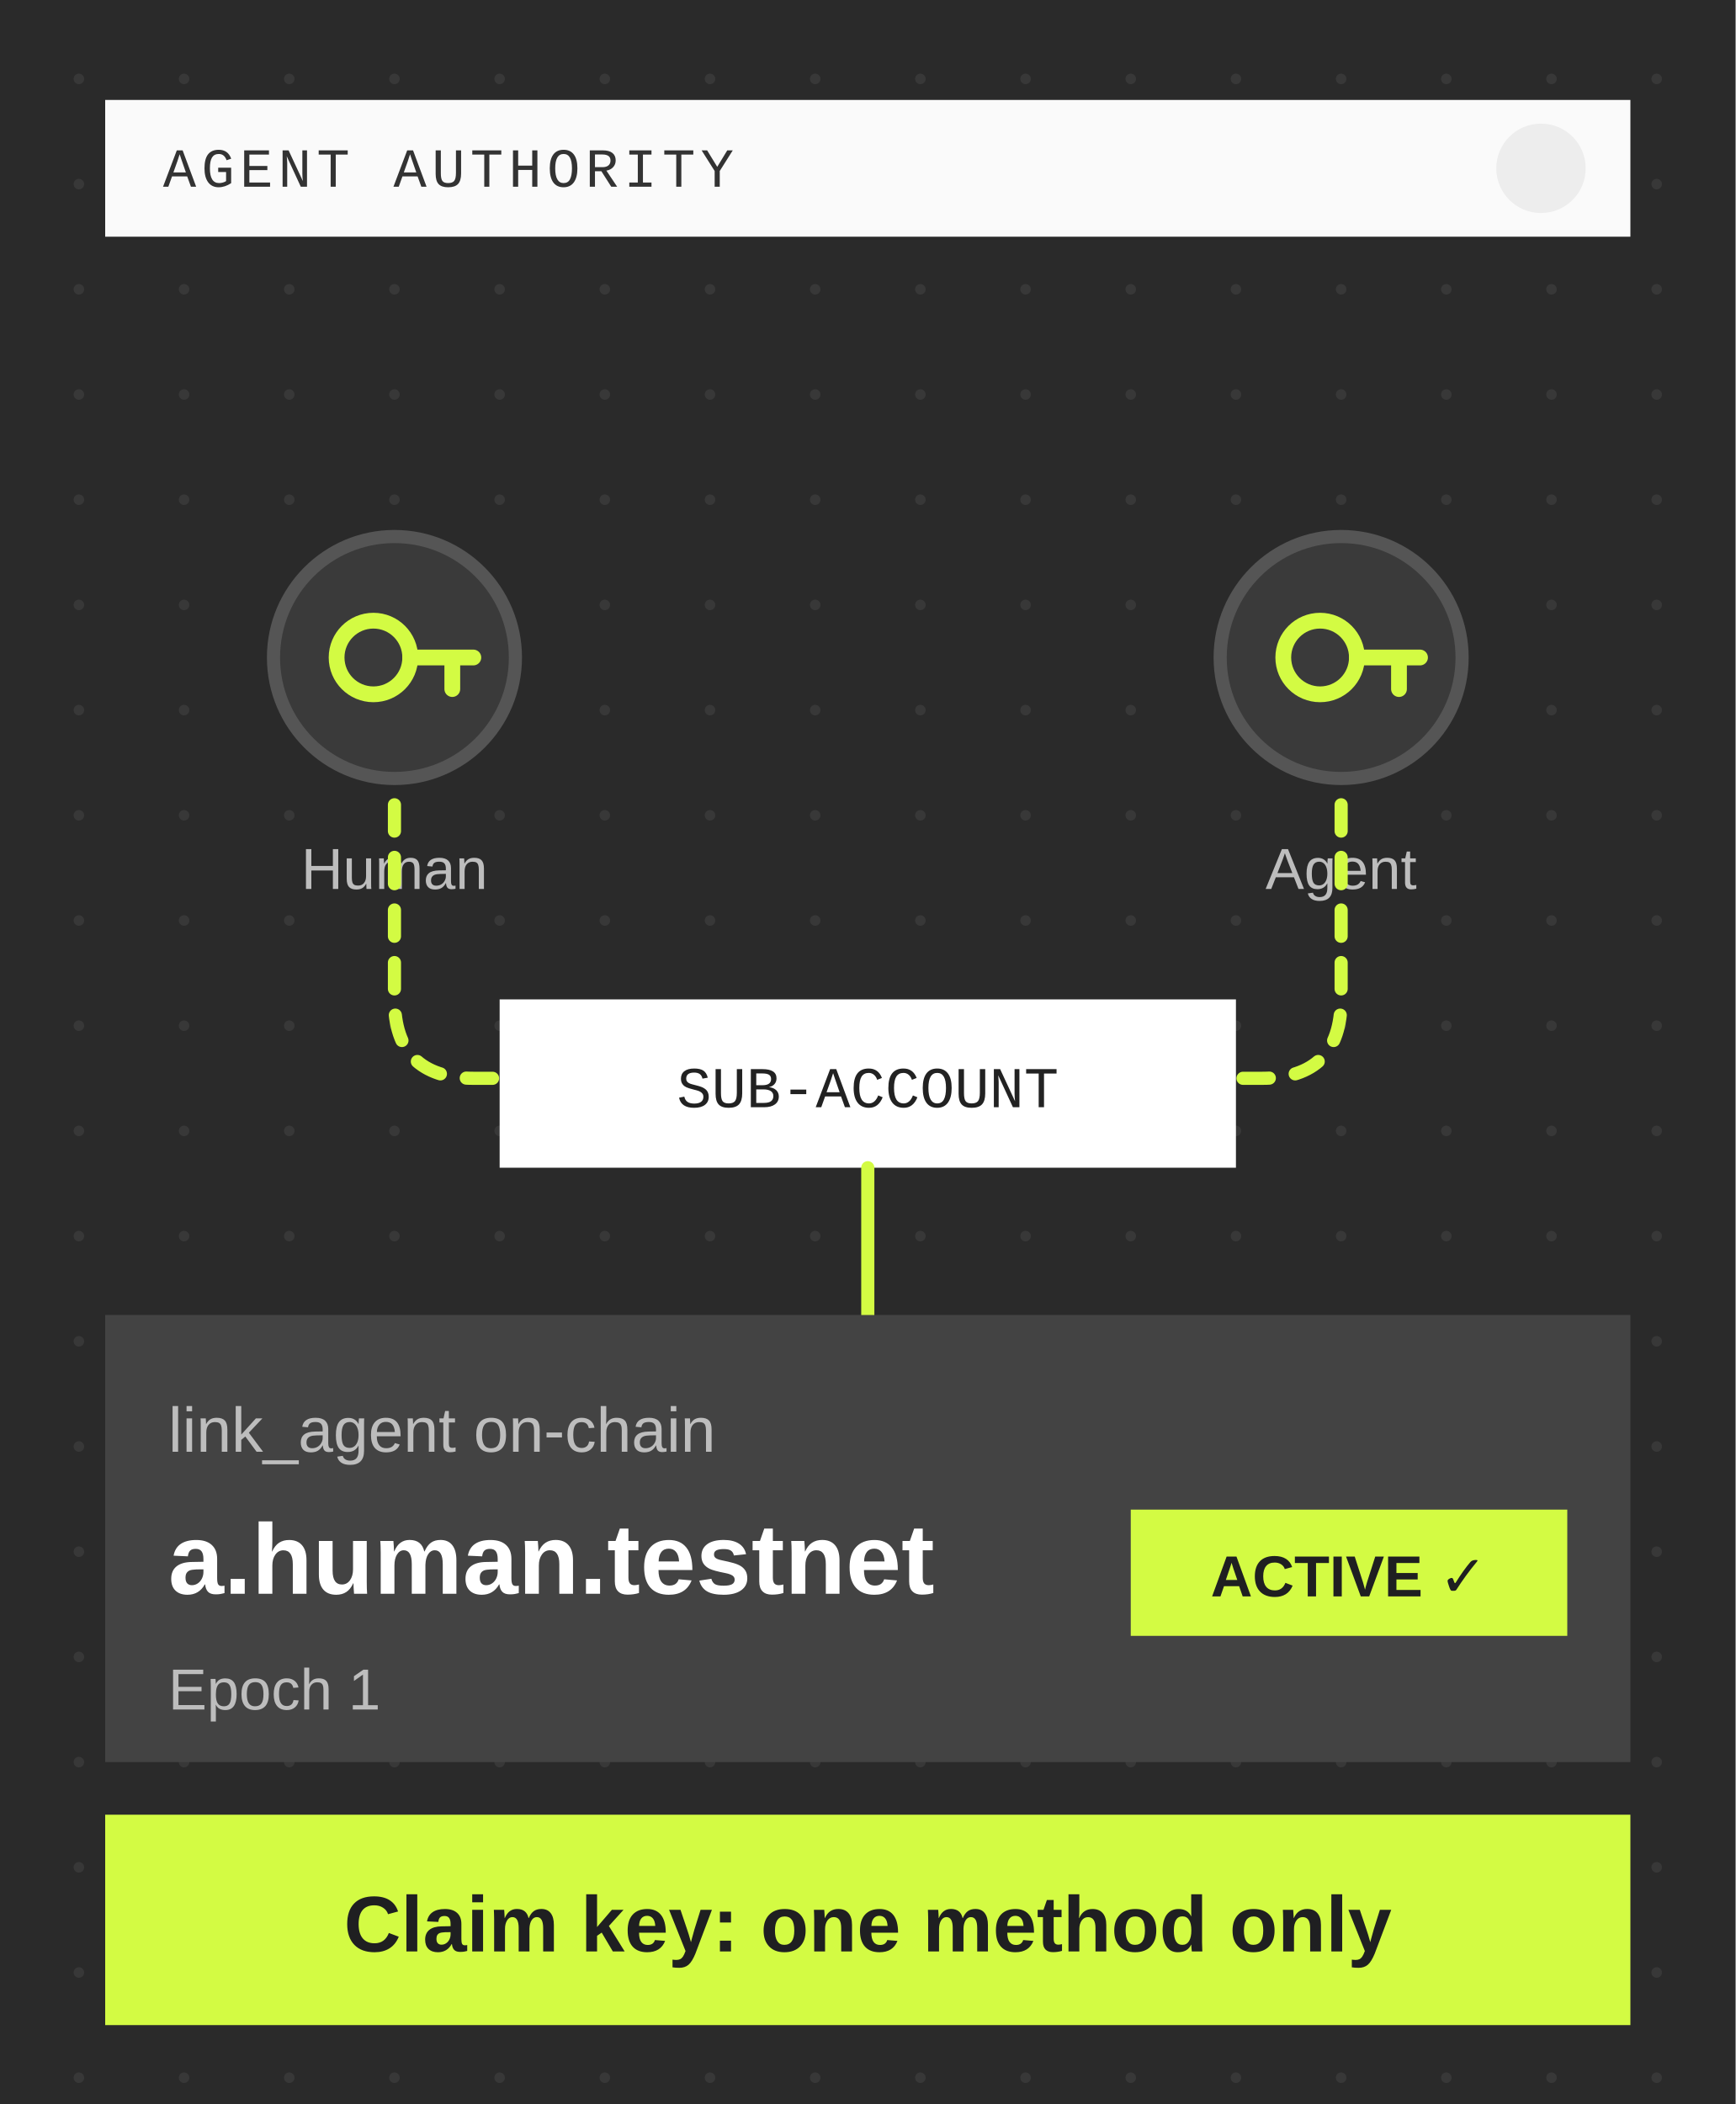
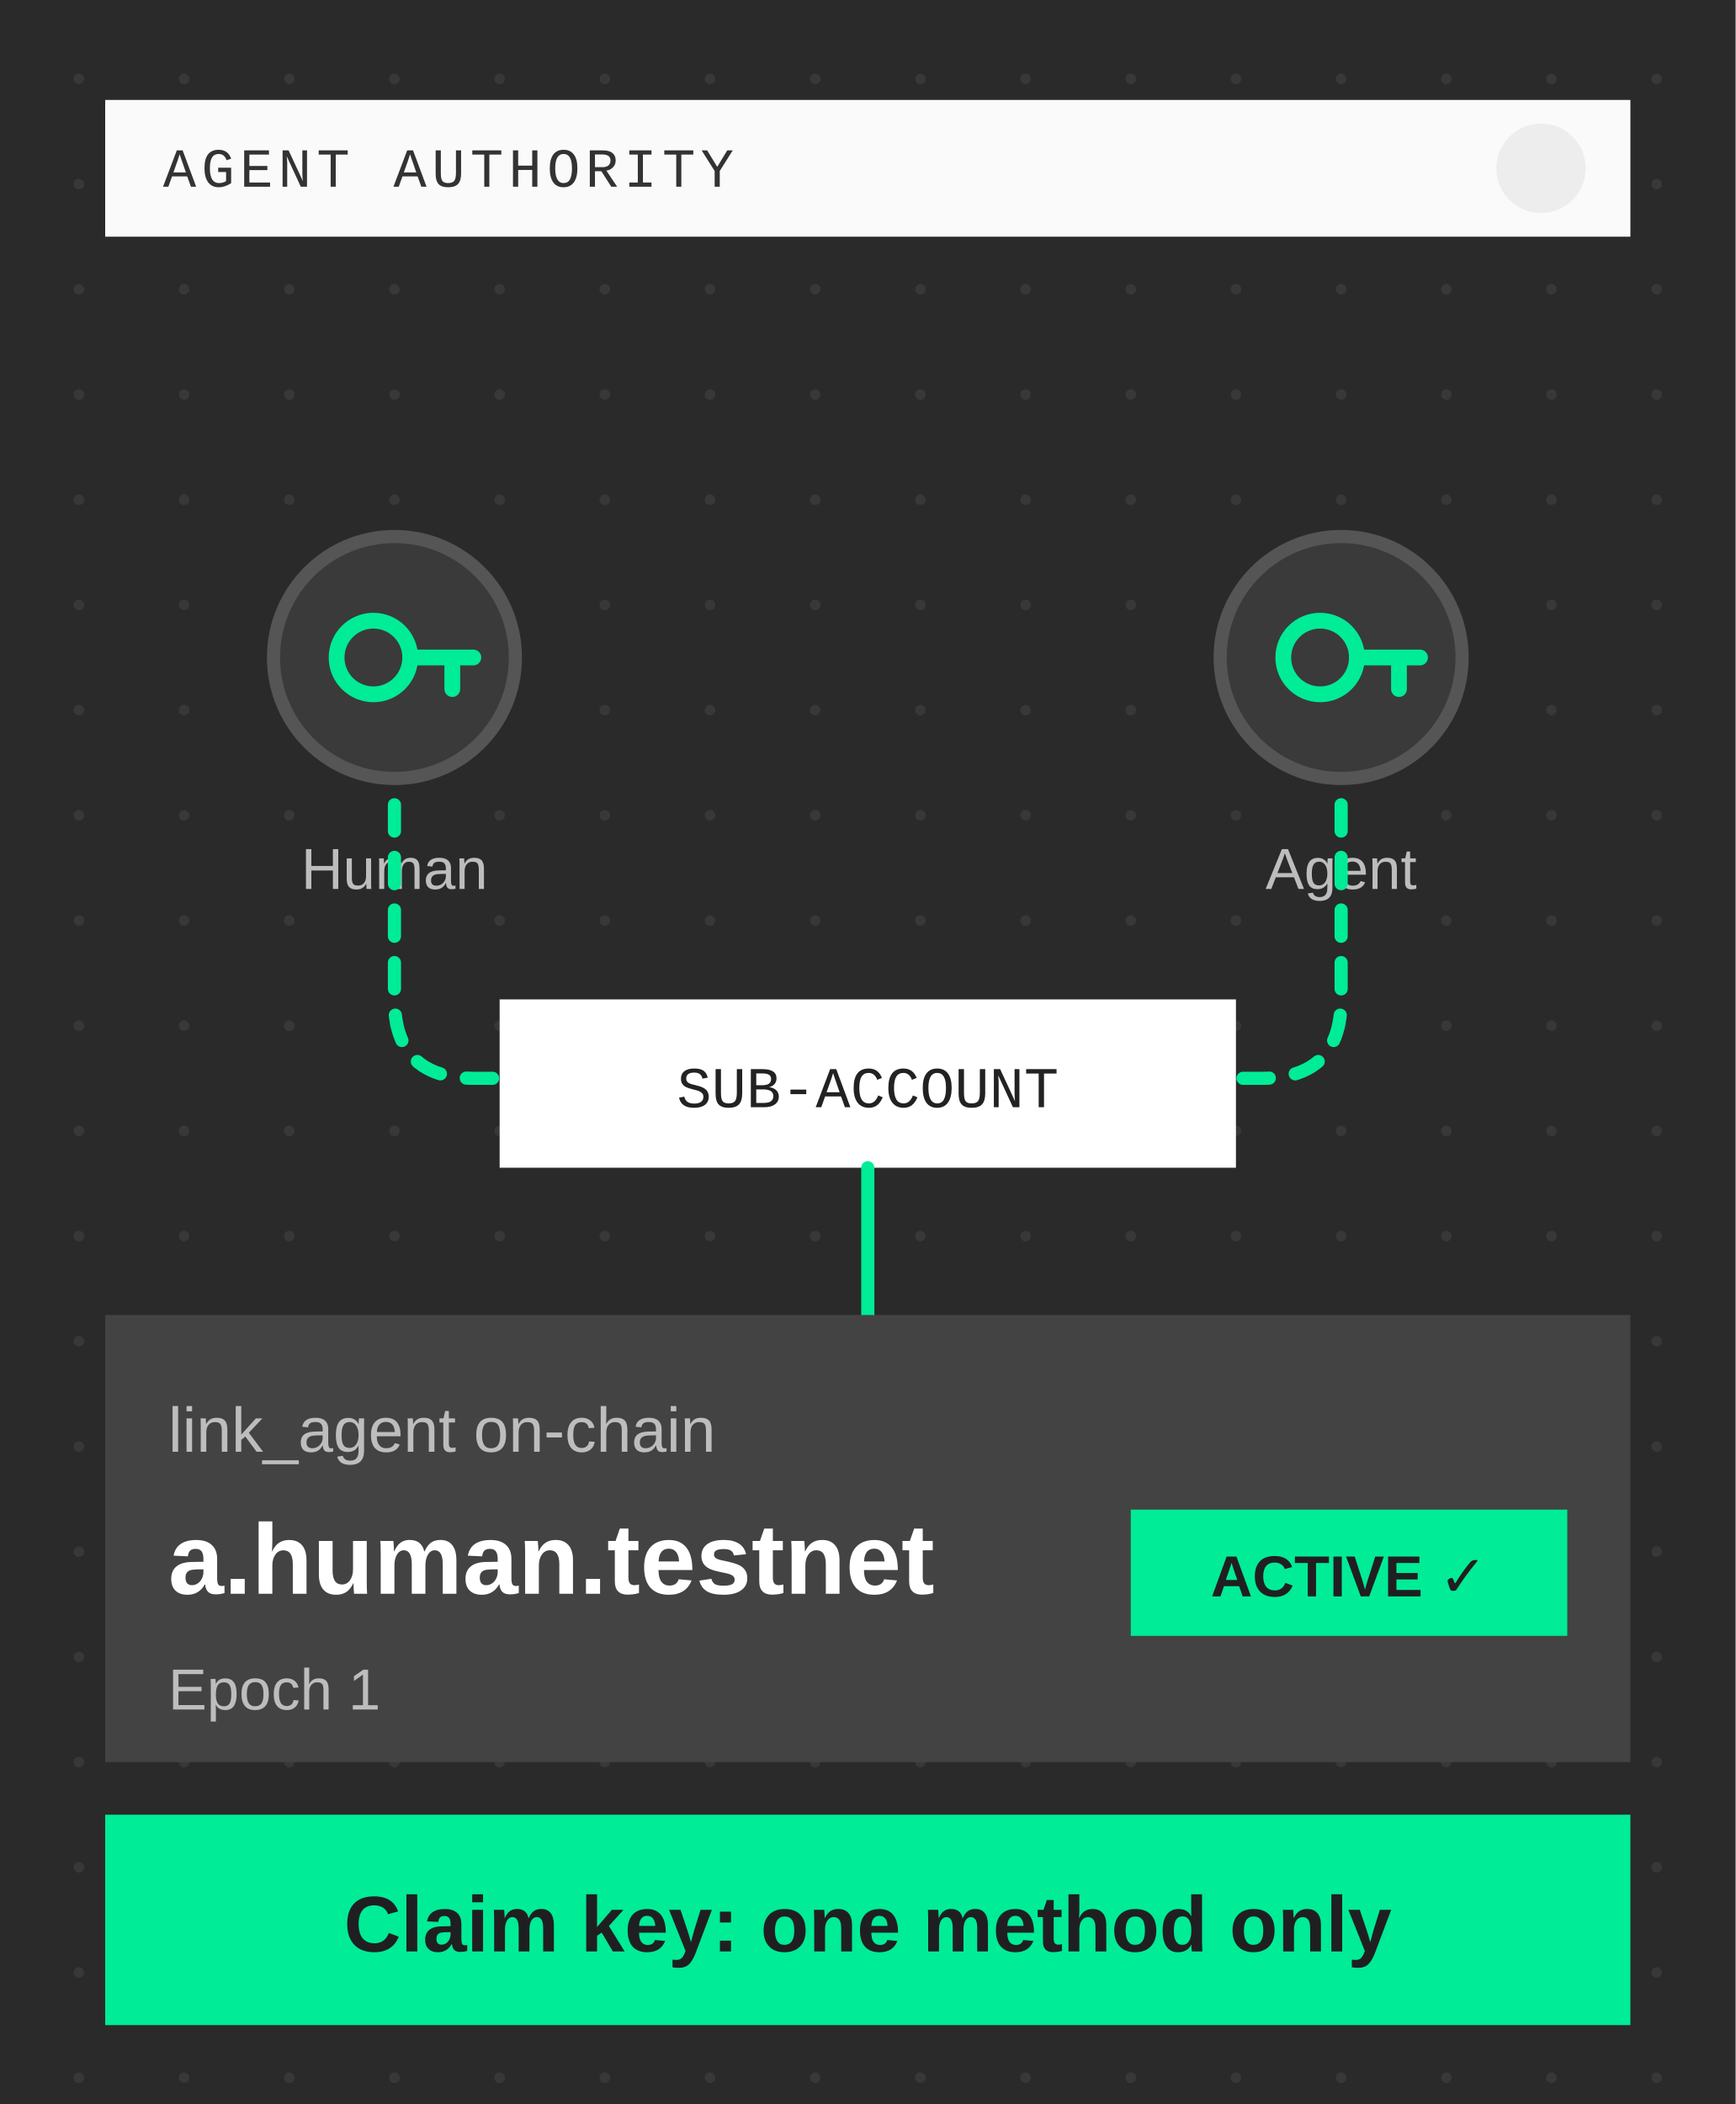
<svg xmlns="http://www.w3.org/2000/svg" width="660" height="800" viewBox="0 0 660 800" fill="none">
  <rect width="660" height="800" fill="#2A2A2A" />
  <circle cx="30" cy="30" r="2" fill="#fff" fill-opacity=".07" />
  <circle cx="30" cy="70" r="2" fill="#fff" fill-opacity=".07" />
  <circle cx="30" cy="110" r="2" fill="#fff" fill-opacity=".07" />
  <circle cx="30" cy="150" r="2" fill="#fff" fill-opacity=".07" />
  <circle cx="30" cy="190" r="2" fill="#fff" fill-opacity=".07" />
  <circle cx="30" cy="230" r="2" fill="#fff" fill-opacity=".07" />
  <circle cx="30" cy="270" r="2" fill="#fff" fill-opacity=".07" />
  <circle cx="30" cy="310" r="2" fill="#fff" fill-opacity=".07" />
  <circle cx="30" cy="350" r="2" fill="#fff" fill-opacity=".07" />
  <circle cx="30" cy="390" r="2" fill="#fff" fill-opacity=".07" />
  <circle cx="30" cy="430" r="2" fill="#fff" fill-opacity=".07" />
  <circle cx="30" cy="470" r="2" fill="#fff" fill-opacity=".07" />
  <circle cx="30" cy="510" r="2" fill="#fff" fill-opacity=".07" />
  <circle cx="30" cy="550" r="2" fill="#fff" fill-opacity=".07" />
  <circle cx="30" cy="590" r="2" fill="#fff" fill-opacity=".07" />
  <circle cx="30" cy="630" r="2" fill="#fff" fill-opacity=".07" />
  <circle cx="30" cy="670" r="2" fill="#fff" fill-opacity=".07" />
  <circle cx="30" cy="710" r="2" fill="#fff" fill-opacity=".07" />
  <circle cx="30" cy="750" r="2" fill="#fff" fill-opacity=".07" />
  <circle cx="30" cy="790" r="2" fill="#fff" fill-opacity=".07" />
  <circle cx="70" cy="30" r="2" fill="#fff" fill-opacity=".07" />
  <circle cx="70" cy="70" r="2" fill="#fff" fill-opacity=".07" />
  <circle cx="70" cy="110" r="2" fill="#fff" fill-opacity=".07" />
  <circle cx="70" cy="150" r="2" fill="#fff" fill-opacity=".07" />
  <circle cx="70" cy="190" r="2" fill="#fff" fill-opacity=".07" />
  <circle cx="70" cy="230" r="2" fill="#fff" fill-opacity=".07" />
  <circle cx="70" cy="270" r="2" fill="#fff" fill-opacity=".07" />
  <circle cx="70" cy="310" r="2" fill="#fff" fill-opacity=".07" />
  <circle cx="70" cy="350" r="2" fill="#fff" fill-opacity=".07" />
  <circle cx="70" cy="390" r="2" fill="#fff" fill-opacity=".07" />
  <circle cx="70" cy="430" r="2" fill="#fff" fill-opacity=".07" />
  <circle cx="70" cy="470" r="2" fill="#fff" fill-opacity=".07" />
  <circle cx="70" cy="510" r="2" fill="#fff" fill-opacity=".07" />
  <circle cx="70" cy="550" r="2" fill="#fff" fill-opacity=".07" />
  <circle cx="70" cy="590" r="2" fill="#fff" fill-opacity=".07" />
  <circle cx="70" cy="630" r="2" fill="#fff" fill-opacity=".07" />
  <circle cx="70" cy="670" r="2" fill="#fff" fill-opacity=".07" />
  <circle cx="70" cy="710" r="2" fill="#fff" fill-opacity=".07" />
  <circle cx="70" cy="750" r="2" fill="#fff" fill-opacity=".07" />
  <circle cx="70" cy="790" r="2" fill="#fff" fill-opacity=".07" />
  <circle cx="110" cy="30" r="2" fill="#fff" fill-opacity=".07" />
  <circle cx="110" cy="70" r="2" fill="#fff" fill-opacity=".07" />
  <circle cx="110" cy="110" r="2" fill="#fff" fill-opacity=".07" />
  <circle cx="110" cy="150" r="2" fill="#fff" fill-opacity=".07" />
  <circle cx="110" cy="190" r="2" fill="#fff" fill-opacity=".07" />
  <circle cx="110" cy="230" r="2" fill="#fff" fill-opacity=".07" />
  <circle cx="110" cy="270" r="2" fill="#fff" fill-opacity=".07" />
  <circle cx="110" cy="310" r="2" fill="#fff" fill-opacity=".07" />
  <circle cx="110" cy="350" r="2" fill="#fff" fill-opacity=".07" />
  <circle cx="110" cy="390" r="2" fill="#fff" fill-opacity=".07" />
  <circle cx="110" cy="430" r="2" fill="#fff" fill-opacity=".07" />
  <circle cx="110" cy="470" r="2" fill="#fff" fill-opacity=".07" />
  <circle cx="110" cy="510" r="2" fill="#fff" fill-opacity=".07" />
  <circle cx="110" cy="550" r="2" fill="#fff" fill-opacity=".07" />
  <circle cx="110" cy="590" r="2" fill="#fff" fill-opacity=".07" />
  <circle cx="110" cy="630" r="2" fill="#fff" fill-opacity=".07" />
  <circle cx="110" cy="670" r="2" fill="#fff" fill-opacity=".07" />
  <circle cx="110" cy="710" r="2" fill="#fff" fill-opacity=".07" />
  <circle cx="110" cy="750" r="2" fill="#fff" fill-opacity=".07" />
  <circle cx="110" cy="790" r="2" fill="#fff" fill-opacity=".07" />
  <circle cx="150" cy="30" r="2" fill="#fff" fill-opacity=".07" />
  <circle cx="150" cy="70" r="2" fill="#fff" fill-opacity=".07" />
  <circle cx="150" cy="110" r="2" fill="#fff" fill-opacity=".07" />
  <circle cx="150" cy="150" r="2" fill="#fff" fill-opacity=".07" />
  <circle cx="150" cy="190" r="2" fill="#fff" fill-opacity=".07" />
  <circle cx="150" cy="230" r="2" fill="#fff" fill-opacity=".07" />
  <circle cx="150" cy="270" r="2" fill="#fff" fill-opacity=".07" />
  <circle cx="150" cy="310" r="2" fill="#fff" fill-opacity=".07" />
  <circle cx="150" cy="350" r="2" fill="#fff" fill-opacity=".07" />
  <circle cx="150" cy="390" r="2" fill="#fff" fill-opacity=".07" />
  <circle cx="150" cy="430" r="2" fill="#fff" fill-opacity=".07" />
  <circle cx="150" cy="470" r="2" fill="#fff" fill-opacity=".07" />
  <circle cx="150" cy="510" r="2" fill="#fff" fill-opacity=".07" />
  <circle cx="150" cy="550" r="2" fill="#fff" fill-opacity=".07" />
  <circle cx="150" cy="590" r="2" fill="#fff" fill-opacity=".07" />
  <circle cx="150" cy="630" r="2" fill="#fff" fill-opacity=".07" />
  <circle cx="150" cy="670" r="2" fill="#fff" fill-opacity=".07" />
  <circle cx="150" cy="710" r="2" fill="#fff" fill-opacity=".07" />
  <circle cx="150" cy="750" r="2" fill="#fff" fill-opacity=".07" />
  <circle cx="150" cy="790" r="2" fill="#fff" fill-opacity=".07" />
  <circle cx="190" cy="30" r="2" fill="#fff" fill-opacity=".07" />
  <circle cx="190" cy="70" r="2" fill="#fff" fill-opacity=".07" />
  <circle cx="190" cy="110" r="2" fill="#fff" fill-opacity=".07" />
  <circle cx="190" cy="150" r="2" fill="#fff" fill-opacity=".07" />
  <circle cx="190" cy="190" r="2" fill="#fff" fill-opacity=".07" />
  <circle cx="190" cy="230" r="2" fill="#fff" fill-opacity=".07" />
  <circle cx="190" cy="270" r="2" fill="#fff" fill-opacity=".07" />
  <circle cx="190" cy="310" r="2" fill="#fff" fill-opacity=".07" />
  <circle cx="190" cy="350" r="2" fill="#fff" fill-opacity=".07" />
  <circle cx="190" cy="390" r="2" fill="#fff" fill-opacity=".07" />
  <circle cx="190" cy="430" r="2" fill="#fff" fill-opacity=".07" />
  <circle cx="190" cy="470" r="2" fill="#fff" fill-opacity=".07" />
  <circle cx="190" cy="510" r="2" fill="#fff" fill-opacity=".07" />
  <circle cx="190" cy="550" r="2" fill="#fff" fill-opacity=".07" />
  <circle cx="190" cy="590" r="2" fill="#fff" fill-opacity=".07" />
  <circle cx="190" cy="630" r="2" fill="#fff" fill-opacity=".07" />
  <circle cx="190" cy="670" r="2" fill="#fff" fill-opacity=".07" />
  <circle cx="190" cy="710" r="2" fill="#fff" fill-opacity=".07" />
  <circle cx="190" cy="750" r="2" fill="#fff" fill-opacity=".07" />
  <circle cx="190" cy="790" r="2" fill="#fff" fill-opacity=".07" />
  <circle cx="230" cy="30" r="2" fill="#fff" fill-opacity=".07" />
  <circle cx="230" cy="70" r="2" fill="#fff" fill-opacity=".07" />
  <circle cx="230" cy="110" r="2" fill="#fff" fill-opacity=".07" />
  <circle cx="230" cy="150" r="2" fill="#fff" fill-opacity=".07" />
  <circle cx="230" cy="190" r="2" fill="#fff" fill-opacity=".07" />
  <circle cx="230" cy="230" r="2" fill="#fff" fill-opacity=".07" />
  <circle cx="230" cy="270" r="2" fill="#fff" fill-opacity=".07" />
  <circle cx="230" cy="310" r="2" fill="#fff" fill-opacity=".07" />
  <circle cx="230" cy="350" r="2" fill="#fff" fill-opacity=".07" />
  <circle cx="230" cy="390" r="2" fill="#fff" fill-opacity=".07" />
  <circle cx="230" cy="430" r="2" fill="#fff" fill-opacity=".07" />
  <circle cx="230" cy="470" r="2" fill="#fff" fill-opacity=".07" />
  <circle cx="230" cy="510" r="2" fill="#fff" fill-opacity=".07" />
  <circle cx="230" cy="550" r="2" fill="#fff" fill-opacity=".07" />
  <circle cx="230" cy="590" r="2" fill="#fff" fill-opacity=".07" />
  <circle cx="230" cy="630" r="2" fill="#fff" fill-opacity=".07" />
  <circle cx="230" cy="670" r="2" fill="#fff" fill-opacity=".07" />
  <circle cx="230" cy="710" r="2" fill="#fff" fill-opacity=".07" />
  <circle cx="230" cy="750" r="2" fill="#fff" fill-opacity=".07" />
  <circle cx="230" cy="790" r="2" fill="#fff" fill-opacity=".07" />
  <circle cx="270" cy="30" r="2" fill="#fff" fill-opacity=".07" />
  <circle cx="270" cy="70" r="2" fill="#fff" fill-opacity=".07" />
  <circle cx="270" cy="110" r="2" fill="#fff" fill-opacity=".07" />
  <circle cx="270" cy="150" r="2" fill="#fff" fill-opacity=".07" />
  <circle cx="270" cy="190" r="2" fill="#fff" fill-opacity=".07" />
  <circle cx="270" cy="230" r="2" fill="#fff" fill-opacity=".07" />
  <circle cx="270" cy="270" r="2" fill="#fff" fill-opacity=".07" />
  <circle cx="270" cy="310" r="2" fill="#fff" fill-opacity=".07" />
  <circle cx="270" cy="350" r="2" fill="#fff" fill-opacity=".07" />
  <circle cx="270" cy="390" r="2" fill="#fff" fill-opacity=".07" />
  <circle cx="270" cy="430" r="2" fill="#fff" fill-opacity=".07" />
  <circle cx="270" cy="470" r="2" fill="#fff" fill-opacity=".07" />
  <circle cx="270" cy="510" r="2" fill="#fff" fill-opacity=".07" />
  <circle cx="270" cy="550" r="2" fill="#fff" fill-opacity=".07" />
  <circle cx="270" cy="590" r="2" fill="#fff" fill-opacity=".07" />
  <circle cx="270" cy="630" r="2" fill="#fff" fill-opacity=".07" />
  <circle cx="270" cy="670" r="2" fill="#fff" fill-opacity=".07" />
  <circle cx="270" cy="710" r="2" fill="#fff" fill-opacity=".07" />
  <circle cx="270" cy="750" r="2" fill="#fff" fill-opacity=".07" />
  <circle cx="270" cy="790" r="2" fill="#fff" fill-opacity=".07" />
  <circle cx="310" cy="30" r="2" fill="#fff" fill-opacity=".07" />
  <circle cx="310" cy="70" r="2" fill="#fff" fill-opacity=".07" />
  <circle cx="310" cy="110" r="2" fill="#fff" fill-opacity=".07" />
  <circle cx="310" cy="150" r="2" fill="#fff" fill-opacity=".07" />
  <circle cx="310" cy="190" r="2" fill="#fff" fill-opacity=".07" />
  <circle cx="310" cy="230" r="2" fill="#fff" fill-opacity=".07" />
  <circle cx="310" cy="270" r="2" fill="#fff" fill-opacity=".07" />
  <circle cx="310" cy="310" r="2" fill="#fff" fill-opacity=".07" />
  <circle cx="310" cy="350" r="2" fill="#fff" fill-opacity=".07" />
  <circle cx="310" cy="390" r="2" fill="#fff" fill-opacity=".07" />
  <circle cx="310" cy="430" r="2" fill="#fff" fill-opacity=".07" />
  <circle cx="310" cy="470" r="2" fill="#fff" fill-opacity=".07" />
  <circle cx="310" cy="510" r="2" fill="#fff" fill-opacity=".07" />
  <circle cx="310" cy="550" r="2" fill="#fff" fill-opacity=".07" />
  <circle cx="310" cy="590" r="2" fill="#fff" fill-opacity=".07" />
  <circle cx="310" cy="630" r="2" fill="#fff" fill-opacity=".07" />
  <circle cx="310" cy="670" r="2" fill="#fff" fill-opacity=".07" />
  <circle cx="310" cy="710" r="2" fill="#fff" fill-opacity=".07" />
  <circle cx="310" cy="750" r="2" fill="#fff" fill-opacity=".07" />
  <circle cx="310" cy="790" r="2" fill="#fff" fill-opacity=".07" />
  <circle cx="350" cy="30" r="2" fill="#fff" fill-opacity=".07" />
  <circle cx="350" cy="70" r="2" fill="#fff" fill-opacity=".07" />
  <circle cx="350" cy="110" r="2" fill="#fff" fill-opacity=".07" />
  <circle cx="350" cy="150" r="2" fill="#fff" fill-opacity=".07" />
  <circle cx="350" cy="190" r="2" fill="#fff" fill-opacity=".07" />
  <circle cx="350" cy="230" r="2" fill="#fff" fill-opacity=".07" />
  <circle cx="350" cy="270" r="2" fill="#fff" fill-opacity=".07" />
  <circle cx="350" cy="310" r="2" fill="#fff" fill-opacity=".07" />
  <circle cx="350" cy="350" r="2" fill="#fff" fill-opacity=".07" />
  <circle cx="350" cy="390" r="2" fill="#fff" fill-opacity=".07" />
  <circle cx="350" cy="430" r="2" fill="#fff" fill-opacity=".07" />
  <circle cx="350" cy="470" r="2" fill="#fff" fill-opacity=".07" />
  <circle cx="350" cy="510" r="2" fill="#fff" fill-opacity=".07" />
  <circle cx="350" cy="550" r="2" fill="#fff" fill-opacity=".07" />
  <circle cx="350" cy="590" r="2" fill="#fff" fill-opacity=".07" />
  <circle cx="350" cy="630" r="2" fill="#fff" fill-opacity=".07" />
  <circle cx="350" cy="670" r="2" fill="#fff" fill-opacity=".07" />
  <circle cx="350" cy="710" r="2" fill="#fff" fill-opacity=".07" />
  <circle cx="350" cy="750" r="2" fill="#fff" fill-opacity=".07" />
  <circle cx="350" cy="790" r="2" fill="#fff" fill-opacity=".07" />
  <circle cx="390" cy="30" r="2" fill="#fff" fill-opacity=".07" />
  <circle cx="390" cy="70" r="2" fill="#fff" fill-opacity=".07" />
  <circle cx="390" cy="110" r="2" fill="#fff" fill-opacity=".07" />
  <circle cx="390" cy="150" r="2" fill="#fff" fill-opacity=".07" />
  <circle cx="390" cy="190" r="2" fill="#fff" fill-opacity=".07" />
  <circle cx="390" cy="230" r="2" fill="#fff" fill-opacity=".07" />
  <circle cx="390" cy="270" r="2" fill="#fff" fill-opacity=".07" />
  <circle cx="390" cy="310" r="2" fill="#fff" fill-opacity=".07" />
  <circle cx="390" cy="350" r="2" fill="#fff" fill-opacity=".07" />
  <circle cx="390" cy="390" r="2" fill="#fff" fill-opacity=".07" />
  <circle cx="390" cy="430" r="2" fill="#fff" fill-opacity=".07" />
  <circle cx="390" cy="470" r="2" fill="#fff" fill-opacity=".07" />
  <circle cx="390" cy="510" r="2" fill="#fff" fill-opacity=".07" />
  <circle cx="390" cy="550" r="2" fill="#fff" fill-opacity=".07" />
  <circle cx="390" cy="590" r="2" fill="#fff" fill-opacity=".07" />
  <circle cx="390" cy="630" r="2" fill="#fff" fill-opacity=".07" />
  <circle cx="390" cy="670" r="2" fill="#fff" fill-opacity=".07" />
  <circle cx="390" cy="710" r="2" fill="#fff" fill-opacity=".07" />
  <circle cx="390" cy="750" r="2" fill="#fff" fill-opacity=".07" />
  <circle cx="390" cy="790" r="2" fill="#fff" fill-opacity=".07" />
  <circle cx="430" cy="30" r="2" fill="#fff" fill-opacity=".07" />
  <circle cx="430" cy="70" r="2" fill="#fff" fill-opacity=".07" />
  <circle cx="430" cy="110" r="2" fill="#fff" fill-opacity=".07" />
  <circle cx="430" cy="150" r="2" fill="#fff" fill-opacity=".07" />
  <circle cx="430" cy="190" r="2" fill="#fff" fill-opacity=".07" />
  <circle cx="430" cy="230" r="2" fill="#fff" fill-opacity=".07" />
  <circle cx="430" cy="270" r="2" fill="#fff" fill-opacity=".07" />
  <circle cx="430" cy="310" r="2" fill="#fff" fill-opacity=".07" />
  <circle cx="430" cy="350" r="2" fill="#fff" fill-opacity=".07" />
  <circle cx="430" cy="390" r="2" fill="#fff" fill-opacity=".07" />
  <circle cx="430" cy="430" r="2" fill="#fff" fill-opacity=".07" />
  <circle cx="430" cy="470" r="2" fill="#fff" fill-opacity=".07" />
  <circle cx="430" cy="510" r="2" fill="#fff" fill-opacity=".07" />
  <circle cx="430" cy="550" r="2" fill="#fff" fill-opacity=".07" />
  <circle cx="430" cy="590" r="2" fill="#fff" fill-opacity=".07" />
  <circle cx="430" cy="630" r="2" fill="#fff" fill-opacity=".07" />
  <circle cx="430" cy="670" r="2" fill="#fff" fill-opacity=".07" />
  <circle cx="430" cy="710" r="2" fill="#fff" fill-opacity=".07" />
  <circle cx="430" cy="750" r="2" fill="#fff" fill-opacity=".07" />
  <circle cx="430" cy="790" r="2" fill="#fff" fill-opacity=".07" />
  <circle cx="470" cy="30" r="2" fill="#fff" fill-opacity=".07" />
  <circle cx="470" cy="70" r="2" fill="#fff" fill-opacity=".07" />
  <circle cx="470" cy="110" r="2" fill="#fff" fill-opacity=".07" />
  <circle cx="470" cy="150" r="2" fill="#fff" fill-opacity=".07" />
  <circle cx="470" cy="190" r="2" fill="#fff" fill-opacity=".07" />
  <circle cx="470" cy="230" r="2" fill="#fff" fill-opacity=".07" />
  <circle cx="470" cy="270" r="2" fill="#fff" fill-opacity=".07" />
  <circle cx="470" cy="310" r="2" fill="#fff" fill-opacity=".07" />
  <circle cx="470" cy="350" r="2" fill="#fff" fill-opacity=".07" />
  <circle cx="470" cy="390" r="2" fill="#fff" fill-opacity=".07" />
  <circle cx="470" cy="430" r="2" fill="#fff" fill-opacity=".07" />
  <circle cx="470" cy="470" r="2" fill="#fff" fill-opacity=".07" />
  <circle cx="470" cy="510" r="2" fill="#fff" fill-opacity=".07" />
  <circle cx="470" cy="550" r="2" fill="#fff" fill-opacity=".07" />
  <circle cx="470" cy="590" r="2" fill="#fff" fill-opacity=".07" />
  <circle cx="470" cy="630" r="2" fill="#fff" fill-opacity=".07" />
  <circle cx="470" cy="670" r="2" fill="#fff" fill-opacity=".07" />
  <circle cx="470" cy="710" r="2" fill="#fff" fill-opacity=".07" />
  <circle cx="470" cy="750" r="2" fill="#fff" fill-opacity=".07" />
  <circle cx="470" cy="790" r="2" fill="#fff" fill-opacity=".07" />
  <circle cx="510" cy="30" r="2" fill="#fff" fill-opacity=".07" />
  <circle cx="510" cy="70" r="2" fill="#fff" fill-opacity=".07" />
  <circle cx="510" cy="110" r="2" fill="#fff" fill-opacity=".07" />
  <circle cx="510" cy="150" r="2" fill="#fff" fill-opacity=".07" />
  <circle cx="510" cy="190" r="2" fill="#fff" fill-opacity=".07" />
  <circle cx="510" cy="230" r="2" fill="#fff" fill-opacity=".07" />
  <circle cx="510" cy="270" r="2" fill="#fff" fill-opacity=".07" />
  <circle cx="510" cy="310" r="2" fill="#fff" fill-opacity=".07" />
  <circle cx="510" cy="350" r="2" fill="#fff" fill-opacity=".07" />
  <circle cx="510" cy="390" r="2" fill="#fff" fill-opacity=".07" />
  <circle cx="510" cy="430" r="2" fill="#fff" fill-opacity=".07" />
  <circle cx="510" cy="470" r="2" fill="#fff" fill-opacity=".07" />
  <circle cx="510" cy="510" r="2" fill="#fff" fill-opacity=".07" />
  <circle cx="510" cy="550" r="2" fill="#fff" fill-opacity=".07" />
  <circle cx="510" cy="590" r="2" fill="#fff" fill-opacity=".07" />
  <circle cx="510" cy="630" r="2" fill="#fff" fill-opacity=".07" />
  <circle cx="510" cy="670" r="2" fill="#fff" fill-opacity=".07" />
  <circle cx="510" cy="710" r="2" fill="#fff" fill-opacity=".07" />
  <circle cx="510" cy="750" r="2" fill="#fff" fill-opacity=".07" />
  <circle cx="510" cy="790" r="2" fill="#fff" fill-opacity=".07" />
  <circle cx="550" cy="30" r="2" fill="#fff" fill-opacity=".07" />
  <circle cx="550" cy="70" r="2" fill="#fff" fill-opacity=".07" />
  <circle cx="550" cy="110" r="2" fill="#fff" fill-opacity=".07" />
  <circle cx="550" cy="150" r="2" fill="#fff" fill-opacity=".07" />
  <circle cx="550" cy="190" r="2" fill="#fff" fill-opacity=".07" />
  <circle cx="550" cy="230" r="2" fill="#fff" fill-opacity=".07" />
  <circle cx="550" cy="270" r="2" fill="#fff" fill-opacity=".07" />
  <circle cx="550" cy="310" r="2" fill="#fff" fill-opacity=".07" />
  <circle cx="550" cy="350" r="2" fill="#fff" fill-opacity=".07" />
  <circle cx="550" cy="390" r="2" fill="#fff" fill-opacity=".07" />
  <circle cx="550" cy="430" r="2" fill="#fff" fill-opacity=".07" />
  <circle cx="550" cy="470" r="2" fill="#fff" fill-opacity=".07" />
  <circle cx="550" cy="510" r="2" fill="#fff" fill-opacity=".07" />
  <circle cx="550" cy="550" r="2" fill="#fff" fill-opacity=".07" />
  <circle cx="550" cy="590" r="2" fill="#fff" fill-opacity=".07" />
  <circle cx="550" cy="630" r="2" fill="#fff" fill-opacity=".07" />
  <circle cx="550" cy="670" r="2" fill="#fff" fill-opacity=".07" />
  <circle cx="550" cy="710" r="2" fill="#fff" fill-opacity=".07" />
  <circle cx="550" cy="750" r="2" fill="#fff" fill-opacity=".07" />
  <circle cx="550" cy="790" r="2" fill="#fff" fill-opacity=".07" />
  <circle cx="590" cy="30" r="2" fill="#fff" fill-opacity=".07" />
  <circle cx="590" cy="70" r="2" fill="#fff" fill-opacity=".07" />
  <circle cx="590" cy="110" r="2" fill="#fff" fill-opacity=".07" />
  <circle cx="590" cy="150" r="2" fill="#fff" fill-opacity=".07" />
  <circle cx="590" cy="190" r="2" fill="#fff" fill-opacity=".07" />
  <circle cx="590" cy="230" r="2" fill="#fff" fill-opacity=".07" />
  <circle cx="590" cy="270" r="2" fill="#fff" fill-opacity=".07" />
  <circle cx="590" cy="310" r="2" fill="#fff" fill-opacity=".07" />
  <circle cx="590" cy="350" r="2" fill="#fff" fill-opacity=".07" />
  <circle cx="590" cy="390" r="2" fill="#fff" fill-opacity=".07" />
  <circle cx="590" cy="430" r="2" fill="#fff" fill-opacity=".07" />
  <circle cx="590" cy="470" r="2" fill="#fff" fill-opacity=".07" />
  <circle cx="590" cy="510" r="2" fill="#fff" fill-opacity=".07" />
  <circle cx="590" cy="550" r="2" fill="#fff" fill-opacity=".07" />
  <circle cx="590" cy="590" r="2" fill="#fff" fill-opacity=".07" />
  <circle cx="590" cy="630" r="2" fill="#fff" fill-opacity=".07" />
  <circle cx="590" cy="670" r="2" fill="#fff" fill-opacity=".07" />
  <circle cx="590" cy="710" r="2" fill="#fff" fill-opacity=".07" />
  <circle cx="590" cy="750" r="2" fill="#fff" fill-opacity=".07" />
  <circle cx="590" cy="790" r="2" fill="#fff" fill-opacity=".07" />
  <circle cx="630" cy="30" r="2" fill="#fff" fill-opacity=".07" />
  <circle cx="630" cy="70" r="2" fill="#fff" fill-opacity=".07" />
  <circle cx="630" cy="110" r="2" fill="#fff" fill-opacity=".07" />
  <circle cx="630" cy="150" r="2" fill="#fff" fill-opacity=".07" />
  <circle cx="630" cy="190" r="2" fill="#fff" fill-opacity=".07" />
  <circle cx="630" cy="230" r="2" fill="#fff" fill-opacity=".07" />
  <circle cx="630" cy="270" r="2" fill="#fff" fill-opacity=".07" />
  <circle cx="630" cy="310" r="2" fill="#fff" fill-opacity=".07" />
  <circle cx="630" cy="350" r="2" fill="#fff" fill-opacity=".07" />
  <circle cx="630" cy="390" r="2" fill="#fff" fill-opacity=".07" />
  <circle cx="630" cy="430" r="2" fill="#fff" fill-opacity=".07" />
  <circle cx="630" cy="470" r="2" fill="#fff" fill-opacity=".07" />
  <circle cx="630" cy="510" r="2" fill="#fff" fill-opacity=".07" />
  <circle cx="630" cy="550" r="2" fill="#fff" fill-opacity=".07" />
  <circle cx="630" cy="590" r="2" fill="#fff" fill-opacity=".07" />
  <circle cx="630" cy="630" r="2" fill="#fff" fill-opacity=".07" />
  <circle cx="630" cy="670" r="2" fill="#fff" fill-opacity=".07" />
  <circle cx="630" cy="710" r="2" fill="#fff" fill-opacity=".07" />
  <circle cx="630" cy="750" r="2" fill="#fff" fill-opacity=".07" />
  <circle cx="630" cy="790" r="2" fill="#fff" fill-opacity=".07" />
  <rect x="40" y="38" width="580" height="52" fill="#FAFAFA" />
  <text x="62" y="71" font-family="Courier New, monospace" font-size="21" letter-spacing="2" fill="#333">AGENT AUTHORITY</text>
  <circle cx="586" cy="64" r="17" fill="#EDEDED" />
  <circle cx="150" cy="250" r="46" fill="#3A3A3A" stroke="#555" stroke-width="5" />
-   <circle cx="142" cy="250" r="14" fill="none" stroke="#D3FB43" stroke-width="6" />
-   <path d="M156 250 H180 M172 250 V262" stroke="#D3FB43" stroke-width="6" stroke-linecap="round" />
+   <circle cx="142" cy="250" r="14" fill="none" stroke="#00ec97" stroke-width="6" />
+   <path d="M156 250 H180 M172 250 V262" stroke="#00ec97" stroke-width="6" stroke-linecap="round" />
  <text x="150" y="338" text-anchor="middle" font-family="Arial, Helvetica, sans-serif" font-size="22" fill="#BDBDBD">Human</text>
  <circle cx="510" cy="250" r="46" fill="#3A3A3A" stroke="#555" stroke-width="5" />
-   <circle cx="502" cy="250" r="14" fill="none" stroke="#D3FB43" stroke-width="6" />
-   <path d="M516 250 H540 M532 250 V262" stroke="#D3FB43" stroke-width="6" stroke-linecap="round" />
+   <circle cx="502" cy="250" r="14" fill="none" stroke="#00ec97" stroke-width="6" />
+   <path d="M516 250 H540 M532 250 V262" stroke="#00ec97" stroke-width="6" stroke-linecap="round" />
  <text x="510" y="338" text-anchor="middle" font-family="Arial, Helvetica, sans-serif" font-size="22" fill="#BDBDBD">Agent</text>
-   <path d="M150 306 V380 Q150 410 180 410 H300" stroke="#D3FB43" stroke-width="5" stroke-dasharray="10 10" stroke-linecap="round" />
-   <path d="M510 306 V380 Q510 410 480 410 H360" stroke="#D3FB43" stroke-width="5" stroke-dasharray="10 10" stroke-linecap="round" />
+   <path d="M150 306 V380 Q150 410 180 410 H300" stroke="#00ec97" stroke-width="5" stroke-dasharray="10 10" stroke-linecap="round" />
+   <path d="M510 306 V380 Q510 410 480 410 H360" stroke="#00ec97" stroke-width="5" stroke-dasharray="10 10" stroke-linecap="round" />
  <rect x="190" y="380" width="280" height="64" fill="#fff" />
  <text x="330" y="421" text-anchor="middle" font-family="Courier New, monospace" font-size="22" fill="#222">SUB-ACCOUNT</text>
-   <path d="M330 444 V500" stroke="#D3FB43" stroke-width="5" stroke-linecap="round" />
+   <path d="M330 444 V500" stroke="#00ec97" stroke-width="5" stroke-linecap="round" />
  <rect x="40" y="500" width="580" height="170" fill="#434343" />
  <text x="64" y="552" font-family="Arial, Helvetica, sans-serif" font-size="24" fill="#BDBDBD">link_agent on-chain</text>
  <text x="64" y="606" font-family="Arial, Helvetica, sans-serif" font-weight="600" font-size="38" fill="#fff">a.human.testnet</text>
-   <rect x="430" y="574" width="166" height="48" fill="#D3FB43" />
+   <rect x="430" y="574" width="166" height="48" fill="#00ec97" />
  <text x="513" y="607" text-anchor="middle" font-family="Arial, Helvetica, sans-serif" font-weight="700" font-size="22" fill="#1F1F21">ACTIVE  ✓</text>
  <text x="64" y="650" font-family="Arial, Helvetica, sans-serif" font-size="22" fill="#BDBDBD">Epoch 1</text>
-   <rect x="40" y="690" width="580" height="80" fill="#D3FB43" />
+   <rect x="40" y="690" width="580" height="80" fill="#00ec97" />
  <text x="330" y="742" text-anchor="middle" font-family="Arial, Helvetica, sans-serif" font-weight="600" font-size="30" fill="#1F1F21">Claim key: one method only</text>
</svg>
